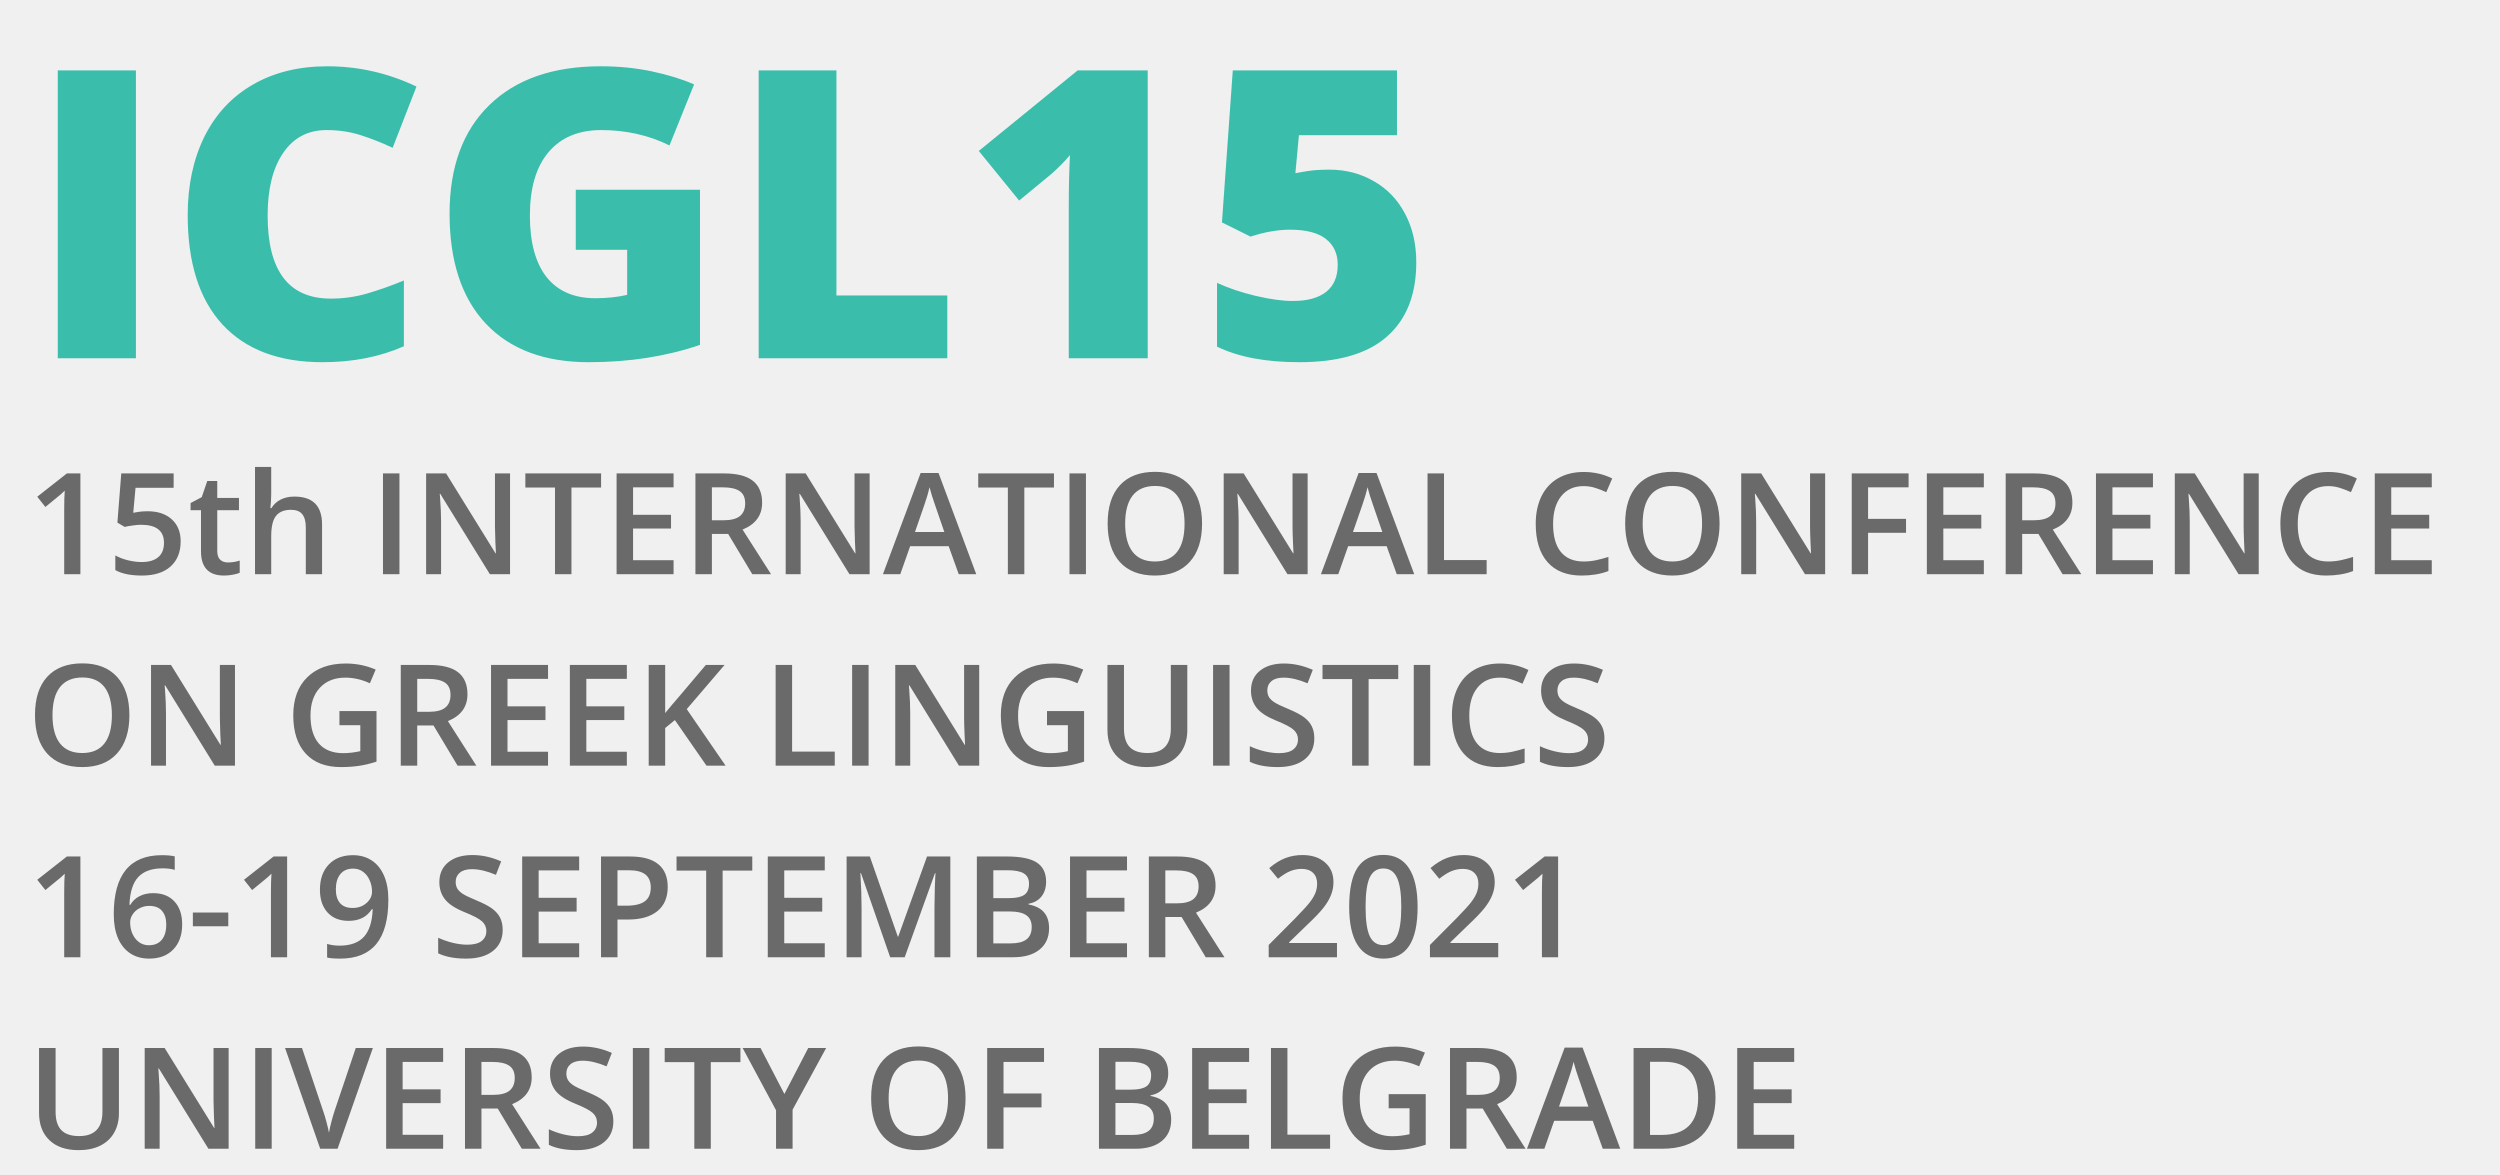
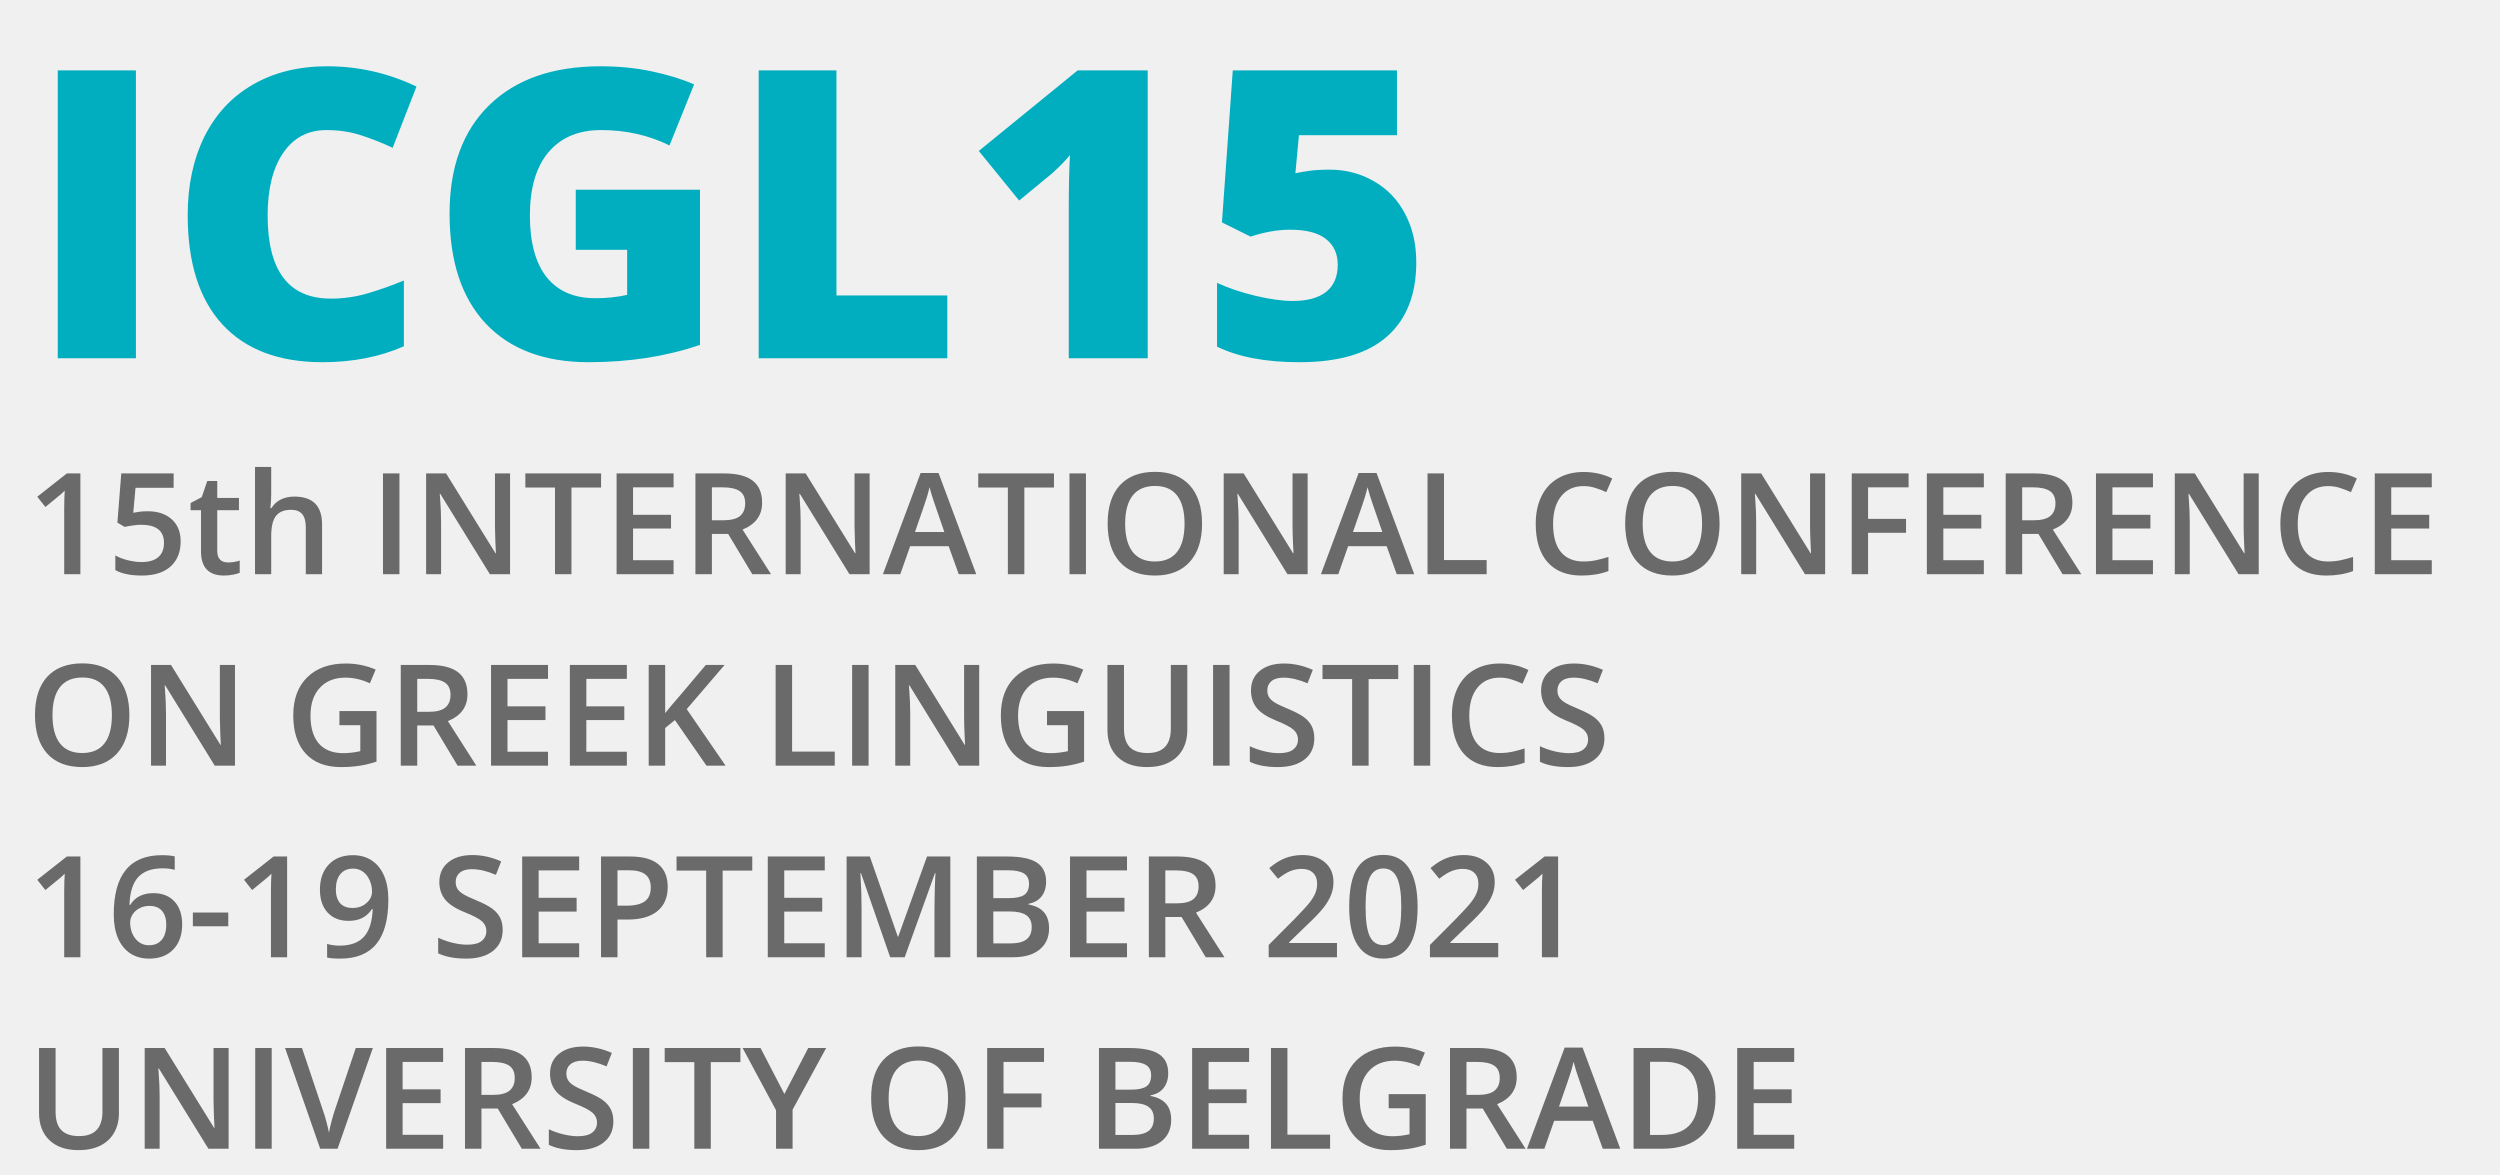
<svg xmlns="http://www.w3.org/2000/svg" width="496" height="233" viewBox="0 0 496 233" fill="none">
  <g clip-path="url(#clip0)">
-     <path d="M11.458 71.08V13.971H26.966V71.08H11.458ZM64.779 25.807C61.107 25.807 58.242 27.317 56.185 30.338C54.127 33.333 53.099 37.473 53.099 42.76C53.099 53.749 57.279 59.244 65.638 59.244C68.164 59.244 70.612 58.893 72.982 58.19C75.352 57.486 77.734 56.64 80.13 55.651V68.697C75.365 70.807 69.974 71.861 63.958 71.861C55.339 71.861 48.724 69.361 44.114 64.361C39.531 59.361 37.239 52.135 37.239 42.682C37.239 36.77 38.346 31.575 40.56 27.096C42.799 22.617 46.002 19.179 50.169 16.783C54.362 14.361 59.284 13.15 64.935 13.15C71.107 13.15 77.005 14.492 82.63 17.174L77.904 29.322C75.794 28.333 73.685 27.499 71.575 26.822C69.466 26.145 67.2 25.807 64.779 25.807ZM114.232 37.643H138.88V68.424C132.187 70.716 124.831 71.861 116.81 71.861C108.008 71.861 101.198 69.309 96.38 64.205C91.588 59.101 89.193 51.822 89.193 42.369C89.193 33.151 91.823 25.976 97.083 20.846C102.344 15.716 109.713 13.15 119.193 13.15C122.786 13.15 126.172 13.489 129.349 14.166C132.552 14.843 135.338 15.703 137.708 16.744L132.825 28.854C128.711 26.822 124.193 25.807 119.271 25.807C114.766 25.807 111.276 27.278 108.802 30.221C106.354 33.137 105.13 37.317 105.13 42.76C105.13 48.098 106.237 52.174 108.45 54.986C110.69 57.773 113.906 59.166 118.099 59.166C120.391 59.166 122.5 58.945 124.427 58.502V49.557H114.232V37.643ZM150.521 71.08V13.971H165.95V58.619H187.943V71.08H150.521ZM227.708 71.08H212.044V40.846C212.044 37.174 212.122 33.815 212.279 30.768C211.315 31.939 210.117 33.163 208.685 34.44L202.2 39.791L194.193 29.947L213.802 13.971H227.708V71.08ZM263.724 33.658C267.005 33.658 269.961 34.426 272.591 35.963C275.247 37.473 277.305 39.622 278.763 42.408C280.247 45.195 280.989 48.411 280.989 52.057C280.989 58.437 279.062 63.333 275.208 66.744C271.38 70.156 265.573 71.861 257.786 71.861C251.12 71.861 245.677 70.833 241.458 68.775V56.119C243.724 57.161 246.276 58.02 249.114 58.697C251.979 59.374 254.44 59.713 256.497 59.713C259.362 59.713 261.562 59.114 263.099 57.916C264.635 56.692 265.404 54.895 265.404 52.526C265.404 50.338 264.622 48.632 263.06 47.408C261.497 46.184 259.128 45.572 255.95 45.572C253.529 45.572 250.911 46.028 248.099 46.94L242.435 44.127L244.583 13.971H277.161V26.822H257.708L257.005 34.361C259.036 33.971 260.482 33.762 261.341 33.736C262.2 33.684 262.995 33.658 263.724 33.658Z" fill="#3ABEAB" />
+     <path d="M11.458 71.08V13.971H26.966V71.08H11.458ZM64.779 25.807C61.107 25.807 58.242 27.317 56.185 30.338C54.127 33.333 53.099 37.473 53.099 42.76C53.099 53.749 57.279 59.244 65.638 59.244C68.164 59.244 70.612 58.893 72.982 58.19C75.352 57.486 77.734 56.64 80.13 55.651V68.697C75.365 70.807 69.974 71.861 63.958 71.861C55.339 71.861 48.724 69.361 44.114 64.361C39.531 59.361 37.239 52.135 37.239 42.682C37.239 36.77 38.346 31.575 40.56 27.096C42.799 22.617 46.002 19.179 50.169 16.783C54.362 14.361 59.284 13.15 64.935 13.15C71.107 13.15 77.005 14.492 82.63 17.174L77.904 29.322C75.794 28.333 73.685 27.499 71.575 26.822C69.466 26.145 67.2 25.807 64.779 25.807ZM114.232 37.643H138.88V68.424C132.187 70.716 124.831 71.861 116.81 71.861C108.008 71.861 101.198 69.309 96.38 64.205C91.588 59.101 89.193 51.822 89.193 42.369C89.193 33.151 91.823 25.976 97.083 20.846C102.344 15.716 109.713 13.15 119.193 13.15C122.786 13.15 126.172 13.489 129.349 14.166C132.552 14.843 135.338 15.703 137.708 16.744L132.825 28.854C128.711 26.822 124.193 25.807 119.271 25.807C114.766 25.807 111.276 27.278 108.802 30.221C106.354 33.137 105.13 37.317 105.13 42.76C105.13 48.098 106.237 52.174 108.45 54.986C110.69 57.773 113.906 59.166 118.099 59.166C120.391 59.166 122.5 58.945 124.427 58.502V49.557H114.232V37.643ZM150.521 71.08V13.971H165.95V58.619H187.943V71.08H150.521ZM227.708 71.08H212.044V40.846C212.044 37.174 212.122 33.815 212.279 30.768C211.315 31.939 210.117 33.163 208.685 34.44L202.2 39.791L194.193 29.947L213.802 13.971H227.708V71.08ZM263.724 33.658C267.005 33.658 269.961 34.426 272.591 35.963C275.247 37.473 277.305 39.622 278.763 42.408C280.247 45.195 280.989 48.411 280.989 52.057C280.989 58.437 279.062 63.333 275.208 66.744C271.38 70.156 265.573 71.861 257.786 71.861C251.12 71.861 245.677 70.833 241.458 68.775V56.119C243.724 57.161 246.276 58.02 249.114 58.697C251.979 59.374 254.44 59.713 256.497 59.713C259.362 59.713 261.562 59.114 263.099 57.916C264.635 56.692 265.404 54.895 265.404 52.526C265.404 50.338 264.622 48.632 263.06 47.408C261.497 46.184 259.128 45.572 255.95 45.572C253.529 45.572 250.911 46.028 248.099 46.94L242.435 44.127L244.583 13.971H277.161V26.822H257.708L257.005 34.361C259.036 33.971 260.482 33.762 261.341 33.736C262.2 33.684 262.995 33.658 263.724 33.658Z" fill="#00AEC0" />
    <path d="M15.95 113.915H12.738V101.009C12.738 99.469 12.774 98.247 12.847 97.345C12.637 97.564 12.377 97.805 12.068 98.07C11.767 98.334 10.746 99.172 9.005 100.585L7.392 98.548L13.271 93.927H15.95V113.915ZM29.294 101.433C31.308 101.433 32.904 101.966 34.079 103.033C35.255 104.099 35.843 105.553 35.843 107.394C35.843 109.527 35.173 111.195 33.833 112.398C32.502 113.592 30.607 114.189 28.146 114.189C25.913 114.189 24.158 113.829 22.882 113.109V110.197C23.62 110.616 24.468 110.939 25.425 111.167C26.382 111.395 27.271 111.509 28.091 111.509C29.54 111.509 30.643 111.185 31.4 110.538C32.156 109.891 32.534 108.943 32.534 107.695C32.534 105.307 31.012 104.113 27.968 104.113C27.54 104.113 27.011 104.158 26.382 104.249C25.753 104.331 25.202 104.427 24.728 104.536L23.292 103.689L24.058 93.927H34.449V96.784H26.888L26.437 101.734C26.756 101.679 27.143 101.615 27.599 101.542C28.064 101.469 28.629 101.433 29.294 101.433ZM45.208 111.591C45.992 111.591 46.776 111.468 47.56 111.222V113.642C47.204 113.797 46.744 113.924 46.179 114.025C45.623 114.134 45.044 114.189 44.443 114.189C41.398 114.189 39.876 112.585 39.876 109.376V101.228H37.812V99.806L40.027 98.63L41.12 95.431H43.103V98.794H47.409V101.228H43.103V109.322C43.103 110.096 43.294 110.671 43.677 111.044C44.069 111.409 44.579 111.591 45.208 111.591ZM63.898 113.915H60.671V104.618C60.671 103.452 60.434 102.581 59.96 102.007C59.495 101.433 58.752 101.146 57.732 101.146C56.383 101.146 55.389 101.551 54.751 102.363C54.122 103.165 53.808 104.514 53.808 106.409V113.915H50.595V92.642H53.808V98.042C53.808 98.908 53.753 99.833 53.644 100.818H53.849C54.286 100.088 54.892 99.523 55.667 99.122C56.451 98.721 57.362 98.521 58.402 98.521C62.066 98.521 63.898 100.366 63.898 104.058V113.915ZM75.984 113.915V93.927H79.251V113.915H75.984ZM101.195 113.915H97.189L87.359 97.988H87.249L87.318 98.876C87.445 100.572 87.509 102.121 87.509 103.525V113.915H84.542V93.927H88.507L98.31 109.773H98.392C98.374 109.563 98.337 108.802 98.282 107.49C98.228 106.168 98.2 105.138 98.2 104.4V93.927H101.195V113.915ZM113.376 113.915H110.109V96.73H104.23V93.927H119.255V96.73H113.376V113.915ZM133.638 113.915H122.331V93.927H133.638V96.689H125.599V102.13H133.132V104.865H125.599V111.14H133.638V113.915ZM141.24 103.224H143.509C145.031 103.224 146.134 102.941 146.818 102.376C147.501 101.811 147.843 100.973 147.843 99.861C147.843 98.73 147.474 97.919 146.736 97.427C145.997 96.935 144.885 96.689 143.4 96.689H141.24V103.224ZM141.24 105.931V113.915H137.972V93.927H143.618C146.198 93.927 148.107 94.41 149.347 95.376C150.587 96.342 151.206 97.801 151.206 99.751C151.206 102.24 149.912 104.012 147.323 105.07L152.97 113.915H149.251L144.466 105.931H141.24ZM172.534 113.915H168.529L158.698 97.988H158.589L158.657 98.876C158.785 100.572 158.849 102.121 158.849 103.525V113.915H155.882V93.927H159.847L169.65 109.773H169.732C169.713 109.563 169.677 108.802 169.622 107.49C169.568 106.168 169.54 105.138 169.54 104.4V93.927H172.534V113.915ZM190.212 113.915L188.216 108.365H180.573L178.618 113.915H175.173L182.652 93.845H186.206L193.685 113.915H190.212ZM187.355 105.548L185.482 100.107C185.345 99.742 185.154 99.168 184.907 98.384C184.67 97.6 184.506 97.026 184.415 96.661C184.169 97.782 183.809 99.008 183.335 100.339L181.531 105.548H187.355ZM203.228 113.915H199.96V96.73H194.081V93.927H209.107V96.73H203.228V113.915ZM212.183 113.915V93.927H215.45V113.915H212.183ZM238.488 103.894C238.488 107.148 237.672 109.677 236.04 111.482C234.418 113.286 232.116 114.189 229.136 114.189C226.119 114.189 223.799 113.296 222.177 111.509C220.564 109.713 219.757 107.166 219.757 103.866C219.757 100.567 220.568 98.033 222.191 96.265C223.822 94.497 226.146 93.613 229.163 93.613C232.135 93.613 234.432 94.51 236.054 96.306C237.676 98.102 238.488 100.631 238.488 103.894ZM223.23 103.894C223.23 106.355 223.726 108.223 224.72 109.499C225.713 110.766 227.185 111.4 229.136 111.4C231.077 111.4 232.54 110.771 233.525 109.513C234.518 108.255 235.015 106.382 235.015 103.894C235.015 101.442 234.523 99.583 233.538 98.316C232.563 97.049 231.105 96.415 229.163 96.415C227.204 96.415 225.723 97.049 224.72 98.316C223.726 99.583 223.23 101.442 223.23 103.894ZM259.433 113.915H255.427L245.597 97.988H245.488L245.556 98.876C245.684 100.572 245.747 102.121 245.747 103.525V113.915H242.781V93.927H246.745L256.548 109.773H256.63C256.612 109.563 256.575 108.802 256.521 107.49C256.466 106.168 256.439 105.138 256.439 104.4V93.927H259.433V113.915ZM277.111 113.915L275.115 108.365H267.472L265.517 113.915H262.072L269.55 93.845H273.105L280.583 113.915H277.111ZM274.253 105.548L272.38 100.107C272.243 99.742 272.052 99.168 271.806 98.384C271.569 97.6 271.405 97.026 271.314 96.661C271.068 97.782 270.708 99.008 270.234 100.339L268.429 105.548H274.253ZM283.222 113.915V93.927H286.49V111.113H294.952V113.915H283.222ZM314.175 96.443C312.297 96.443 310.821 97.108 309.745 98.439C308.67 99.769 308.132 101.606 308.132 103.949C308.132 106.4 308.647 108.255 309.677 109.513C310.716 110.771 312.215 111.4 314.175 111.4C315.023 111.4 315.843 111.318 316.636 111.154C317.429 110.98 318.254 110.762 319.111 110.497V113.3C317.543 113.893 315.766 114.189 313.779 114.189C310.853 114.189 308.606 113.305 307.038 111.536C305.471 109.759 304.687 107.221 304.687 103.921C304.687 101.843 305.065 100.025 305.822 98.466C306.587 96.907 307.69 95.713 309.13 94.884C310.57 94.055 312.261 93.64 314.202 93.64C316.244 93.64 318.131 94.068 319.863 94.925L318.687 97.646C318.012 97.327 317.297 97.049 316.54 96.812C315.793 96.566 315.004 96.443 314.175 96.443ZM341.163 103.894C341.163 107.148 340.348 109.677 338.716 111.482C337.094 113.286 334.792 114.189 331.812 114.189C328.795 114.189 326.475 113.296 324.853 111.509C323.24 109.713 322.433 107.166 322.433 103.866C322.433 100.567 323.244 98.033 324.866 96.265C326.498 94.497 328.822 93.613 331.839 93.613C334.81 93.613 337.107 94.51 338.73 96.306C340.352 98.102 341.163 100.631 341.163 103.894ZM325.906 103.894C325.906 106.355 326.402 108.223 327.396 109.499C328.389 110.766 329.861 111.4 331.812 111.4C333.753 111.4 335.216 110.771 336.2 109.513C337.194 108.255 337.691 106.382 337.691 103.894C337.691 101.442 337.198 99.583 336.214 98.316C335.239 97.049 333.781 96.415 331.839 96.415C329.879 96.415 328.398 97.049 327.396 98.316C326.402 99.583 325.906 101.442 325.906 103.894ZM362.109 113.915H358.103L348.273 97.988H348.163L348.232 98.876C348.359 100.572 348.423 102.121 348.423 103.525V113.915H345.456V93.927H349.421L359.224 109.773H359.306C359.288 109.563 359.251 108.802 359.197 107.49C359.142 106.168 359.115 105.138 359.115 104.4V93.927H362.109V113.915ZM370.626 113.915H367.386V93.927H378.665V96.689H370.626V102.937H378.159V105.712H370.626V113.915ZM393.595 113.915H382.288V93.927H393.595V96.689H385.556V102.13H393.089V104.865H385.556V111.14H393.595V113.915ZM401.197 103.224H403.466C404.988 103.224 406.091 102.941 406.775 102.376C407.458 101.811 407.8 100.973 407.8 99.861C407.8 98.73 407.431 97.919 406.693 97.427C405.954 96.935 404.842 96.689 403.357 96.689H401.197V103.224ZM401.197 105.931V113.915H397.929V93.927H403.575C406.155 93.927 408.064 94.41 409.304 95.376C410.544 96.342 411.163 97.801 411.163 99.751C411.163 102.24 409.869 104.012 407.281 105.07L412.927 113.915H409.208L404.423 105.931H401.197ZM427.146 113.915H415.839V93.927H427.146V96.689H419.107V102.13H426.64V104.865H419.107V111.14H427.146V113.915ZM448.132 113.915H444.126L434.296 97.988H434.187L434.255 98.876C434.383 100.572 434.447 102.121 434.447 103.525V113.915H431.48V93.927H435.445L445.247 109.773H445.329C445.311 109.563 445.275 108.802 445.22 107.49C445.165 106.168 445.138 105.138 445.138 104.4V93.927H448.132V113.915ZM461.913 96.443C460.036 96.443 458.559 97.108 457.484 98.439C456.408 99.769 455.87 101.606 455.87 103.949C455.87 106.4 456.385 108.255 457.415 109.513C458.454 110.771 459.954 111.4 461.913 111.4C462.761 111.4 463.581 111.318 464.374 111.154C465.167 110.98 465.992 110.762 466.849 110.497V113.3C465.281 113.893 463.504 114.189 461.517 114.189C458.591 114.189 456.344 113.305 454.777 111.536C453.209 109.759 452.425 107.221 452.425 103.921C452.425 101.843 452.803 100.025 453.56 98.466C454.325 96.907 455.428 95.713 456.868 94.884C458.309 94.055 459.999 93.64 461.941 93.64C463.982 93.64 465.869 94.068 467.601 94.925L466.425 97.646C465.751 97.327 465.035 97.049 464.279 96.812C463.531 96.566 462.743 96.443 461.913 96.443ZM482.462 113.915H471.156V93.927H482.462V96.689H474.423V102.13H481.956V104.865H474.423V111.14H482.462V113.915ZM25.671 141.894C25.671 145.148 24.855 147.677 23.224 149.482C21.602 151.286 19.3 152.189 16.32 152.189C13.303 152.189 10.983 151.296 9.361 149.509C7.747 147.713 6.941 145.166 6.941 141.866C6.941 138.567 7.752 136.033 9.374 134.265C11.006 132.497 13.33 131.613 16.347 131.613C19.318 131.613 21.615 132.51 23.238 134.306C24.86 136.102 25.671 138.631 25.671 141.894ZM10.413 141.894C10.413 144.355 10.91 146.223 11.904 147.499C12.897 148.766 14.369 149.4 16.32 149.4C18.261 149.4 19.724 148.771 20.708 147.513C21.702 146.255 22.198 144.382 22.198 141.894C22.198 139.442 21.706 137.583 20.722 136.316C19.747 135.049 18.288 134.415 16.347 134.415C14.387 134.415 12.906 135.049 11.904 136.316C10.91 137.583 10.413 139.442 10.413 141.894ZM46.617 151.915H42.611L32.781 135.988H32.671L32.739 136.876C32.867 138.572 32.931 140.121 32.931 141.525V151.915H29.964V131.927H33.929L43.732 147.773H43.814C43.795 147.563 43.759 146.802 43.704 145.49C43.65 144.168 43.622 143.138 43.622 142.4V131.927H46.617V151.915ZM67.343 141.074H74.698V151.109C73.495 151.501 72.338 151.779 71.226 151.943C70.123 152.107 68.929 152.189 67.644 152.189C64.618 152.189 62.284 151.296 60.644 149.509C59.003 147.713 58.183 145.184 58.183 141.921C58.183 138.704 59.108 136.188 60.958 134.374C62.809 132.551 65.356 131.64 68.601 131.64C70.688 131.64 72.666 132.041 74.534 132.843L73.386 135.564C71.764 134.816 70.141 134.443 68.519 134.443C66.386 134.443 64.7 135.113 63.46 136.452C62.221 137.792 61.601 139.624 61.601 141.949C61.601 144.391 62.157 146.251 63.269 147.527C64.39 148.794 65.999 149.427 68.095 149.427C69.152 149.427 70.282 149.295 71.486 149.031V143.876H67.343V141.074ZM82.779 141.224H85.048C86.57 141.224 87.673 140.941 88.357 140.376C89.04 139.811 89.382 138.973 89.382 137.861C89.382 136.73 89.013 135.919 88.275 135.427C87.536 134.935 86.424 134.689 84.939 134.689H82.779V141.224ZM82.779 143.931V151.915H79.511V131.927H85.157C87.737 131.927 89.646 132.41 90.886 133.376C92.126 134.342 92.745 135.801 92.745 137.751C92.745 140.24 91.451 142.012 88.862 143.07L94.509 151.915H90.79L86.005 143.931H82.779ZM108.728 151.915H97.421V131.927H108.728V134.689H100.689V140.13H108.222V142.865H100.689V149.14H108.728V151.915ZM124.368 151.915H113.062V131.927H124.368V134.689H116.329V140.13H123.863V142.865H116.329V149.14H124.368V151.915ZM143.96 151.915H140.173L133.898 142.865L131.97 144.437V151.915H128.702V131.927H131.97V141.47C132.863 140.376 133.752 139.324 134.636 138.312L140.036 131.927H143.755C140.264 136.029 137.762 138.95 136.249 140.691L143.96 151.915ZM153.886 151.915V131.927H157.154V149.113H165.616V151.915H153.886ZM169.062 151.915V131.927H172.329V151.915H169.062ZM194.273 151.915H190.267L180.437 135.988H180.327L180.396 136.876C180.523 138.572 180.587 140.121 180.587 141.525V151.915H177.62V131.927H181.585L191.388 147.773H191.47C191.452 147.563 191.415 146.802 191.361 145.49C191.306 144.168 191.279 143.138 191.279 142.4V131.927H194.273V151.915ZM207.726 141.074H215.081V151.109C213.878 151.501 212.721 151.779 211.609 151.943C210.506 152.107 209.312 152.189 208.027 152.189C205.001 152.189 202.667 151.296 201.027 149.509C199.386 147.713 198.566 145.184 198.566 141.921C198.566 138.704 199.491 136.188 201.341 134.374C203.191 132.551 205.739 131.64 208.984 131.64C211.071 131.64 213.049 132.041 214.917 132.843L213.769 135.564C212.146 134.816 210.524 134.443 208.902 134.443C206.769 134.443 205.083 135.113 203.843 136.452C202.603 137.792 201.984 139.624 201.984 141.949C201.984 144.391 202.54 146.251 203.652 147.527C204.773 148.794 206.381 149.427 208.478 149.427C209.535 149.427 210.665 149.295 211.868 149.031V143.876H207.726V141.074ZM235.562 131.927V144.861C235.562 146.337 235.243 147.631 234.605 148.743C233.976 149.846 233.06 150.699 231.857 151.3C230.663 151.893 229.232 152.189 227.564 152.189C225.085 152.189 223.157 151.533 221.781 150.22C220.404 148.908 219.716 147.103 219.716 144.806V131.927H222.997V144.574C222.997 146.223 223.38 147.44 224.146 148.224C224.911 149.008 226.087 149.4 227.673 149.4C230.754 149.4 232.294 147.782 232.294 144.546V131.927H235.562ZM240.675 151.915V131.927H243.943V151.915H240.675ZM260.759 146.488C260.759 148.265 260.116 149.659 258.831 150.671C257.546 151.683 255.773 152.189 253.513 152.189C251.253 152.189 249.402 151.838 247.962 151.136V148.046C248.874 148.475 249.84 148.812 250.861 149.058C251.891 149.304 252.848 149.427 253.732 149.427C255.026 149.427 255.978 149.181 256.589 148.689C257.209 148.197 257.519 147.536 257.519 146.706C257.519 145.959 257.236 145.325 256.671 144.806C256.106 144.286 254.939 143.671 253.171 142.96C251.348 142.222 250.063 141.379 249.316 140.431C248.568 139.483 248.195 138.344 248.195 137.013C248.195 135.345 248.787 134.033 249.972 133.075C251.157 132.118 252.747 131.64 254.743 131.64C256.657 131.64 258.562 132.059 260.458 132.898L259.419 135.564C257.642 134.816 256.056 134.443 254.661 134.443C253.604 134.443 252.802 134.675 252.255 135.14C251.708 135.596 251.435 136.202 251.435 136.958C251.435 137.478 251.544 137.924 251.763 138.298C251.982 138.663 252.342 139.009 252.843 139.337C253.344 139.665 254.247 140.098 255.55 140.636C257.017 141.247 258.093 141.816 258.777 142.345C259.46 142.874 259.962 143.471 260.281 144.136C260.6 144.801 260.759 145.585 260.759 146.488ZM271.532 151.915H268.265V134.73H262.386V131.927H277.411V134.73H271.532V151.915ZM280.488 151.915V131.927H283.755V151.915H280.488ZM297.55 134.443C295.672 134.443 294.196 135.108 293.12 136.439C292.045 137.769 291.507 139.606 291.507 141.949C291.507 144.4 292.022 146.255 293.052 147.513C294.091 148.771 295.59 149.4 297.55 149.4C298.398 149.4 299.218 149.318 300.011 149.154C300.804 148.98 301.629 148.762 302.486 148.497V151.3C300.918 151.893 299.141 152.189 297.154 152.189C294.228 152.189 291.981 151.305 290.413 149.536C288.846 147.759 288.062 145.221 288.062 141.921C288.062 139.843 288.44 138.025 289.197 136.466C289.962 134.908 291.065 133.713 292.505 132.884C293.945 132.055 295.636 131.64 297.577 131.64C299.619 131.64 301.506 132.068 303.238 132.925L302.062 135.646C301.387 135.327 300.672 135.049 299.915 134.812C299.168 134.566 298.379 134.443 297.55 134.443ZM318.318 146.488C318.318 148.265 317.675 149.659 316.39 150.671C315.105 151.683 313.332 152.189 311.072 152.189C308.811 152.189 306.961 151.838 305.521 151.136V148.046C306.432 148.475 307.398 148.812 308.419 149.058C309.449 149.304 310.406 149.427 311.29 149.427C312.585 149.427 313.537 149.181 314.148 148.689C314.767 148.197 315.077 147.536 315.077 146.706C315.077 145.959 314.795 145.325 314.23 144.806C313.665 144.286 312.498 143.671 310.73 142.96C308.907 142.222 307.622 141.379 306.874 140.431C306.127 139.483 305.753 138.344 305.753 137.013C305.753 135.345 306.346 134.033 307.531 133.075C308.715 132.118 310.306 131.64 312.302 131.64C314.216 131.64 316.121 132.059 318.017 132.898L316.978 135.564C315.2 134.816 313.615 134.443 312.22 134.443C311.163 134.443 310.361 134.675 309.814 135.14C309.267 135.596 308.993 136.202 308.993 136.958C308.993 137.478 309.103 137.924 309.322 138.298C309.54 138.663 309.9 139.009 310.402 139.337C310.903 139.665 311.805 140.098 313.109 140.636C314.576 141.247 315.652 141.816 316.335 142.345C317.019 142.874 317.52 143.471 317.839 144.136C318.158 144.801 318.318 145.585 318.318 146.488ZM15.95 189.915H12.738V177.009C12.738 175.469 12.774 174.247 12.847 173.345C12.637 173.564 12.377 173.805 12.068 174.07C11.767 174.334 10.746 175.172 9.005 176.585L7.392 174.548L13.271 169.927H15.95V189.915ZM22.568 181.398C22.568 173.577 25.753 169.667 32.124 169.667C33.127 169.667 33.974 169.745 34.667 169.9V172.579C33.974 172.379 33.172 172.279 32.261 172.279C30.119 172.279 28.51 172.853 27.435 174.001C26.359 175.15 25.776 176.991 25.685 179.525H25.849C26.277 178.786 26.879 178.217 27.654 177.816C28.428 177.406 29.34 177.2 30.388 177.2C32.202 177.2 33.614 177.756 34.626 178.868C35.638 179.98 36.144 181.489 36.144 183.394C36.144 185.49 35.556 187.149 34.38 188.37C33.214 189.583 31.618 190.189 29.595 190.189C28.164 190.189 26.92 189.847 25.863 189.163C24.805 188.471 23.989 187.468 23.415 186.156C22.85 184.834 22.568 183.248 22.568 181.398ZM29.54 187.536C30.643 187.536 31.491 187.181 32.083 186.47C32.685 185.759 32.986 184.743 32.986 183.421C32.986 182.273 32.703 181.37 32.138 180.714C31.582 180.058 30.743 179.73 29.622 179.73C28.93 179.73 28.292 179.88 27.708 180.181C27.125 180.473 26.665 180.878 26.327 181.398C25.99 181.908 25.822 182.432 25.822 182.97C25.822 184.255 26.168 185.34 26.861 186.224C27.562 187.099 28.456 187.536 29.54 187.536ZM38.263 183.777V181.042H45.29V183.777H38.263ZM56.966 189.915H53.753V177.009C53.753 175.469 53.79 174.247 53.862 173.345C53.653 173.564 53.393 173.805 53.083 174.07C52.782 174.334 51.762 175.172 50.021 176.585L48.407 174.548L54.286 169.927H56.966V189.915ZM77.05 178.458C77.05 182.396 76.257 185.335 74.671 187.277C73.085 189.218 70.697 190.189 67.507 190.189C66.295 190.189 65.424 190.116 64.896 189.97V187.277C65.707 187.505 66.523 187.618 67.343 187.618C69.512 187.618 71.13 187.035 72.197 185.868C73.263 184.702 73.846 182.87 73.947 180.372H73.782C73.245 181.193 72.593 181.785 71.827 182.15C71.071 182.514 70.182 182.697 69.161 182.697C67.393 182.697 66.003 182.145 64.992 181.042C63.98 179.939 63.474 178.426 63.474 176.503C63.474 174.416 64.057 172.757 65.224 171.527C66.4 170.287 67.999 169.667 70.023 169.667C71.445 169.667 72.684 170.014 73.742 170.706C74.799 171.399 75.615 172.406 76.189 173.728C76.763 175.04 77.05 176.617 77.05 178.458ZM70.077 172.333C68.965 172.333 68.113 172.698 67.521 173.427C66.928 174.147 66.632 175.163 66.632 176.476C66.632 177.615 66.906 178.513 67.452 179.169C68.008 179.816 68.847 180.14 69.968 180.14C71.053 180.14 71.964 179.816 72.702 179.169C73.441 178.522 73.81 177.766 73.81 176.9C73.81 176.088 73.65 175.332 73.331 174.63C73.021 173.919 72.584 173.359 72.019 172.949C71.454 172.538 70.807 172.333 70.077 172.333ZM99.732 184.488C99.732 186.265 99.089 187.659 97.804 188.671C96.519 189.683 94.746 190.189 92.486 190.189C90.225 190.189 88.375 189.838 86.935 189.136V186.046C87.846 186.475 88.812 186.812 89.833 187.058C90.863 187.304 91.82 187.427 92.704 187.427C93.999 187.427 94.951 187.181 95.562 186.689C96.182 186.197 96.492 185.536 96.492 184.706C96.492 183.959 96.209 183.325 95.644 182.806C95.079 182.286 93.912 181.671 92.144 180.96C90.321 180.222 89.036 179.379 88.288 178.431C87.541 177.483 87.167 176.344 87.167 175.013C87.167 173.345 87.76 172.033 88.945 171.075C90.129 170.118 91.72 169.64 93.716 169.64C95.63 169.64 97.535 170.059 99.431 170.898L98.392 173.564C96.615 172.816 95.029 172.443 93.634 172.443C92.577 172.443 91.775 172.675 91.228 173.14C90.681 173.596 90.407 174.202 90.407 174.958C90.407 175.478 90.517 175.924 90.736 176.298C90.954 176.663 91.314 177.009 91.816 177.337C92.317 177.665 93.219 178.098 94.523 178.636C95.99 179.247 97.066 179.816 97.749 180.345C98.433 180.874 98.934 181.471 99.253 182.136C99.572 182.801 99.732 183.585 99.732 184.488ZM114.907 189.915H103.601V169.927H114.907V172.689H106.868V178.13H114.402V180.865H106.868V187.14H114.907V189.915ZM132.476 175.97C132.476 178.057 131.792 179.657 130.425 180.769C129.058 181.881 127.112 182.437 124.587 182.437H122.509V189.915H119.241V169.927H124.997C127.495 169.927 129.363 170.437 130.603 171.458C131.851 172.479 132.476 173.983 132.476 175.97ZM122.509 179.689H124.245C125.922 179.689 127.153 179.397 127.937 178.814C128.721 178.23 129.113 177.319 129.113 176.079C129.113 174.931 128.762 174.074 128.06 173.509C127.358 172.944 126.264 172.661 124.779 172.661H122.509V179.689ZM143.372 189.915H140.105V172.73H134.226V169.927H149.251V172.73H143.372V189.915ZM163.634 189.915H152.327V169.927H163.634V172.689H155.595V178.13H163.128V180.865H155.595V187.14H163.634V189.915ZM176.609 189.915L170.812 173.222H170.702C170.857 175.701 170.935 178.025 170.935 180.195V189.915H167.968V169.927H172.575L178.126 185.827H178.208L183.923 169.927H188.544V189.915H185.4V180.031C185.4 179.037 185.422 177.743 185.468 176.148C185.523 174.553 185.568 173.587 185.605 173.249H185.495L179.493 189.915H176.609ZM193.808 169.927H199.741C202.494 169.927 204.481 170.328 205.702 171.13C206.933 171.932 207.548 173.199 207.548 174.931C207.548 176.098 207.247 177.068 206.646 177.843C206.044 178.618 205.178 179.105 204.048 179.306V179.443C205.452 179.707 206.482 180.231 207.138 181.015C207.803 181.79 208.136 182.842 208.136 184.173C208.136 185.969 207.507 187.377 206.249 188.398C205.001 189.409 203.26 189.915 201.027 189.915H193.808V169.927ZM197.075 178.185H200.22C201.587 178.185 202.585 177.971 203.214 177.542C203.843 177.105 204.157 176.366 204.157 175.327C204.157 174.389 203.816 173.71 203.132 173.29C202.458 172.871 201.382 172.661 199.906 172.661H197.075V178.185ZM197.075 180.837V187.167H200.548C201.915 187.167 202.945 186.908 203.638 186.388C204.34 185.859 204.691 185.03 204.691 183.9C204.691 182.861 204.335 182.09 203.624 181.589C202.913 181.088 201.833 180.837 200.384 180.837H197.075ZM223.599 189.915H212.292V169.927H223.599V172.689H215.56V178.13H223.093V180.865H215.56V187.14H223.599V189.915ZM231.2 179.224H233.47C234.992 179.224 236.095 178.941 236.779 178.376C237.462 177.811 237.804 176.973 237.804 175.861C237.804 174.73 237.435 173.919 236.697 173.427C235.958 172.935 234.846 172.689 233.361 172.689H231.2V179.224ZM231.2 181.931V189.915H227.933V169.927H233.579C236.159 169.927 238.068 170.41 239.308 171.376C240.547 172.342 241.167 173.801 241.167 175.751C241.167 178.24 239.873 180.012 237.284 181.07L242.931 189.915H239.212L234.427 181.931H231.2ZM265.257 189.915H251.708V187.482L256.863 182.3C258.385 180.741 259.392 179.639 259.884 178.991C260.385 178.335 260.75 177.72 260.978 177.146C261.206 176.572 261.32 175.956 261.32 175.3C261.32 174.398 261.046 173.687 260.499 173.167C259.962 172.648 259.214 172.388 258.257 172.388C257.491 172.388 256.749 172.529 256.029 172.812C255.318 173.094 254.493 173.605 253.554 174.343L251.818 172.224C252.93 171.285 254.01 170.62 255.058 170.228C256.106 169.836 257.223 169.64 258.407 169.64C260.267 169.64 261.757 170.128 262.878 171.103C263.999 172.069 264.56 173.372 264.56 175.013C264.56 175.915 264.396 176.772 264.068 177.583C263.749 178.394 263.252 179.233 262.577 180.099C261.912 180.956 260.8 182.118 259.241 183.585L255.769 186.949V187.085H265.257V189.915ZM281.253 179.921C281.253 183.394 280.693 185.973 279.572 187.659C278.46 189.346 276.755 190.189 274.458 190.189C272.234 190.189 270.548 189.318 269.4 187.577C268.251 185.837 267.677 183.284 267.677 179.921C267.677 176.394 268.233 173.796 269.345 172.128C270.466 170.451 272.17 169.613 274.458 169.613C276.691 169.613 278.382 170.488 279.531 172.238C280.679 173.988 281.253 176.549 281.253 179.921ZM270.931 179.921C270.931 182.646 271.209 184.592 271.765 185.759C272.33 186.926 273.228 187.509 274.458 187.509C275.689 187.509 276.587 186.917 277.152 185.732C277.726 184.547 278.013 182.61 278.013 179.921C278.013 177.241 277.726 175.305 277.152 174.111C276.587 172.908 275.689 172.306 274.458 172.306C273.228 172.306 272.33 172.894 271.765 174.07C271.209 175.245 270.931 177.196 270.931 179.921ZM297.249 189.915H283.7V187.482L288.855 182.3C290.377 180.741 291.384 179.639 291.876 178.991C292.378 178.335 292.742 177.72 292.97 177.146C293.198 176.572 293.312 175.956 293.312 175.3C293.312 174.398 293.038 173.687 292.491 173.167C291.954 172.648 291.206 172.388 290.249 172.388C289.484 172.388 288.741 172.529 288.021 172.812C287.31 173.094 286.485 173.605 285.546 174.343L283.81 172.224C284.922 171.285 286.002 170.62 287.05 170.228C288.098 169.836 289.215 169.64 290.4 169.64C292.259 169.64 293.749 170.128 294.87 171.103C295.991 172.069 296.552 173.372 296.552 175.013C296.552 175.915 296.388 176.772 296.06 177.583C295.741 178.394 295.244 179.233 294.57 180.099C293.904 180.956 292.792 182.118 291.234 183.585L287.761 186.949V187.085H297.249V189.915ZM309.13 189.915H305.917V177.009C305.917 175.469 305.954 174.247 306.027 173.345C305.817 173.564 305.557 173.805 305.247 174.07C304.947 174.334 303.926 175.172 302.185 176.585L300.572 174.548L306.45 169.927H309.13V189.915ZM23.593 207.927V220.861C23.593 222.337 23.274 223.631 22.636 224.743C22.007 225.846 21.091 226.699 19.888 227.3C18.694 227.893 17.263 228.189 15.595 228.189C13.116 228.189 11.188 227.533 9.812 226.22C8.435 224.908 7.747 223.103 7.747 220.806V207.927H11.029V220.574C11.029 222.223 11.411 223.44 12.177 224.224C12.943 225.008 14.118 225.4 15.704 225.4C18.785 225.4 20.325 223.782 20.325 220.546V207.927H23.593ZM45.359 227.915H41.353L31.523 211.988H31.413L31.482 212.876C31.609 214.572 31.673 216.121 31.673 217.525V227.915H28.706V207.927H32.671L42.474 223.773H42.556C42.538 223.563 42.501 222.802 42.447 221.49C42.392 220.168 42.364 219.138 42.364 218.4V207.927H45.359V227.915ZM50.636 227.915V207.927H53.904V227.915H50.636ZM70.583 207.927H73.974L66.974 227.915H63.529L56.556 207.927H59.919L64.089 220.355C64.308 220.947 64.54 221.713 64.786 222.652C65.032 223.581 65.192 224.274 65.265 224.73C65.383 224.037 65.566 223.235 65.812 222.324C66.058 221.412 66.258 220.738 66.413 220.3L70.583 207.927ZM87.919 227.915H76.612V207.927H87.919V210.689H79.88V216.13H87.413V218.865H79.88V225.14H87.919V227.915ZM95.521 217.224H97.79C99.312 217.224 100.415 216.941 101.099 216.376C101.782 215.811 102.124 214.973 102.124 213.861C102.124 212.73 101.755 211.919 101.017 211.427C100.279 210.935 99.167 210.689 97.681 210.689H95.521V217.224ZM95.521 219.931V227.915H92.253V207.927H97.9C100.479 207.927 102.389 208.41 103.628 209.376C104.868 210.342 105.488 211.801 105.488 213.751C105.488 216.24 104.193 218.012 101.605 219.07L107.251 227.915H103.532L98.747 219.931H95.521ZM121.689 222.488C121.689 224.265 121.046 225.659 119.761 226.671C118.476 227.683 116.703 228.189 114.443 228.189C112.182 228.189 110.332 227.838 108.892 227.136V224.046C109.803 224.475 110.769 224.812 111.79 225.058C112.82 225.304 113.777 225.427 114.661 225.427C115.956 225.427 116.908 225.181 117.519 224.689C118.139 224.197 118.448 223.536 118.448 222.706C118.448 221.959 118.166 221.325 117.601 220.806C117.036 220.286 115.869 219.671 114.101 218.96C112.278 218.222 110.993 217.379 110.245 216.431C109.498 215.483 109.124 214.344 109.124 213.013C109.124 211.345 109.717 210.033 110.902 209.075C112.087 208.118 113.677 207.64 115.673 207.64C117.587 207.64 119.492 208.059 121.388 208.898L120.349 211.564C118.572 210.816 116.986 210.443 115.591 210.443C114.534 210.443 113.732 210.675 113.185 211.14C112.638 211.596 112.365 212.202 112.365 212.958C112.365 213.478 112.474 213.924 112.693 214.298C112.911 214.663 113.271 215.009 113.773 215.337C114.274 215.665 115.176 216.098 116.48 216.636C117.947 217.247 119.023 217.816 119.706 218.345C120.39 218.874 120.891 219.471 121.21 220.136C121.529 220.801 121.689 221.585 121.689 222.488ZM125.558 227.915V207.927H128.825V227.915H125.558ZM141.021 227.915H137.753V210.73H131.874V207.927H146.9V210.73H141.021V227.915ZM155.622 217.046L160.353 207.927H163.907L157.249 220.163V227.915H153.968V220.273L147.337 207.927H150.892L155.622 217.046ZM191.566 217.894C191.566 221.148 190.75 223.677 189.118 225.482C187.496 227.286 185.195 228.189 182.214 228.189C179.197 228.189 176.878 227.296 175.255 225.509C173.642 223.713 172.835 221.166 172.835 217.866C172.835 214.567 173.646 212.033 175.269 210.265C176.9 208.497 179.225 207.613 182.241 207.613C185.213 207.613 187.51 208.51 189.132 210.306C190.754 212.102 191.566 214.631 191.566 217.894ZM176.308 217.894C176.308 220.355 176.805 222.223 177.798 223.499C178.792 224.766 180.264 225.4 182.214 225.4C184.156 225.4 185.618 224.771 186.603 223.513C187.596 222.255 188.093 220.382 188.093 217.894C188.093 215.442 187.601 213.583 186.616 212.316C185.641 211.049 184.183 210.415 182.241 210.415C180.282 210.415 178.801 211.049 177.798 212.316C176.805 213.583 176.308 215.442 176.308 217.894ZM199.099 227.915H195.859V207.927H207.138V210.689H199.099V216.937H206.632V219.712H199.099V227.915ZM218.034 207.927H223.968C226.721 207.927 228.708 208.328 229.929 209.13C231.159 209.932 231.775 211.199 231.775 212.931C231.775 214.098 231.474 215.068 230.872 215.843C230.271 216.618 229.405 217.105 228.275 217.306V217.443C229.678 217.707 230.708 218.231 231.365 219.015C232.03 219.79 232.363 220.842 232.363 222.173C232.363 223.969 231.734 225.377 230.476 226.398C229.227 227.409 227.486 227.915 225.253 227.915H218.034V207.927ZM221.302 216.185H224.447C225.814 216.185 226.812 215.971 227.441 215.542C228.07 215.105 228.384 214.366 228.384 213.327C228.384 212.389 228.042 211.71 227.359 211.29C226.684 210.871 225.609 210.661 224.132 210.661H221.302V216.185ZM221.302 218.837V225.167H224.775C226.142 225.167 227.172 224.908 227.865 224.388C228.566 223.859 228.917 223.03 228.917 221.9C228.917 220.861 228.562 220.09 227.851 219.589C227.14 219.088 226.06 218.837 224.611 218.837H221.302ZM247.825 227.915H236.519V207.927H247.825V210.689H239.786V216.13H247.32V218.865H239.786V225.14H247.825V227.915ZM252.159 227.915V207.927H255.427V225.113H263.89V227.915H252.159ZM275.511 217.074H282.866V227.109C281.663 227.501 280.506 227.779 279.394 227.943C278.291 228.107 277.097 228.189 275.812 228.189C272.786 228.189 270.452 227.296 268.812 225.509C267.171 223.713 266.351 221.184 266.351 217.921C266.351 214.704 267.276 212.188 269.126 210.374C270.976 208.551 273.524 207.64 276.769 207.64C278.856 207.64 280.834 208.041 282.702 208.843L281.554 211.564C279.932 210.816 278.309 210.443 276.687 210.443C274.554 210.443 272.868 211.113 271.628 212.452C270.389 213.792 269.769 215.624 269.769 217.949C269.769 220.391 270.325 222.251 271.437 223.527C272.558 224.794 274.167 225.427 276.263 225.427C277.32 225.427 278.45 225.295 279.654 225.031V219.876H275.511V217.074ZM290.947 217.224H293.216C294.738 217.224 295.841 216.941 296.525 216.376C297.208 215.811 297.55 214.973 297.55 213.861C297.55 212.73 297.181 211.919 296.443 211.427C295.704 210.935 294.592 210.689 293.107 210.689H290.947V217.224ZM290.947 219.931V227.915H287.679V207.927H293.325C295.905 207.927 297.814 208.41 299.054 209.376C300.294 210.342 300.913 211.801 300.913 213.751C300.913 216.24 299.619 218.012 297.031 219.07L302.677 227.915H298.958L294.173 219.931H290.947ZM317.99 227.915L315.993 222.365H308.351L306.396 227.915H302.95L310.429 207.845H313.984L321.462 227.915H317.99ZM315.132 219.548L313.259 214.107C313.122 213.742 312.931 213.168 312.685 212.384C312.448 211.6 312.284 211.026 312.193 210.661C311.947 211.783 311.587 213.008 311.113 214.339L309.308 219.548H315.132ZM340.357 217.73C340.357 221.029 339.441 223.554 337.609 225.304C335.777 227.045 333.138 227.915 329.693 227.915H324.101V207.927H330.281C333.462 207.927 335.936 208.784 337.704 210.497C339.473 212.211 340.357 214.622 340.357 217.73ZM336.911 217.839C336.911 213.054 334.674 210.661 330.198 210.661H327.368V225.167H329.693C334.505 225.167 336.911 222.725 336.911 217.839ZM355.97 227.915H344.663V207.927H355.97V210.689H347.931V216.13H355.464V218.865H347.931V225.14H355.97V227.915Z" fill="#6A6A6A" />
  </g>
  <defs>
    <clipPath id="clip0">
      <rect width="2560" height="333.333" fill="white" transform="translate(-88 -53)" />
    </clipPath>
  </defs>
</svg>
